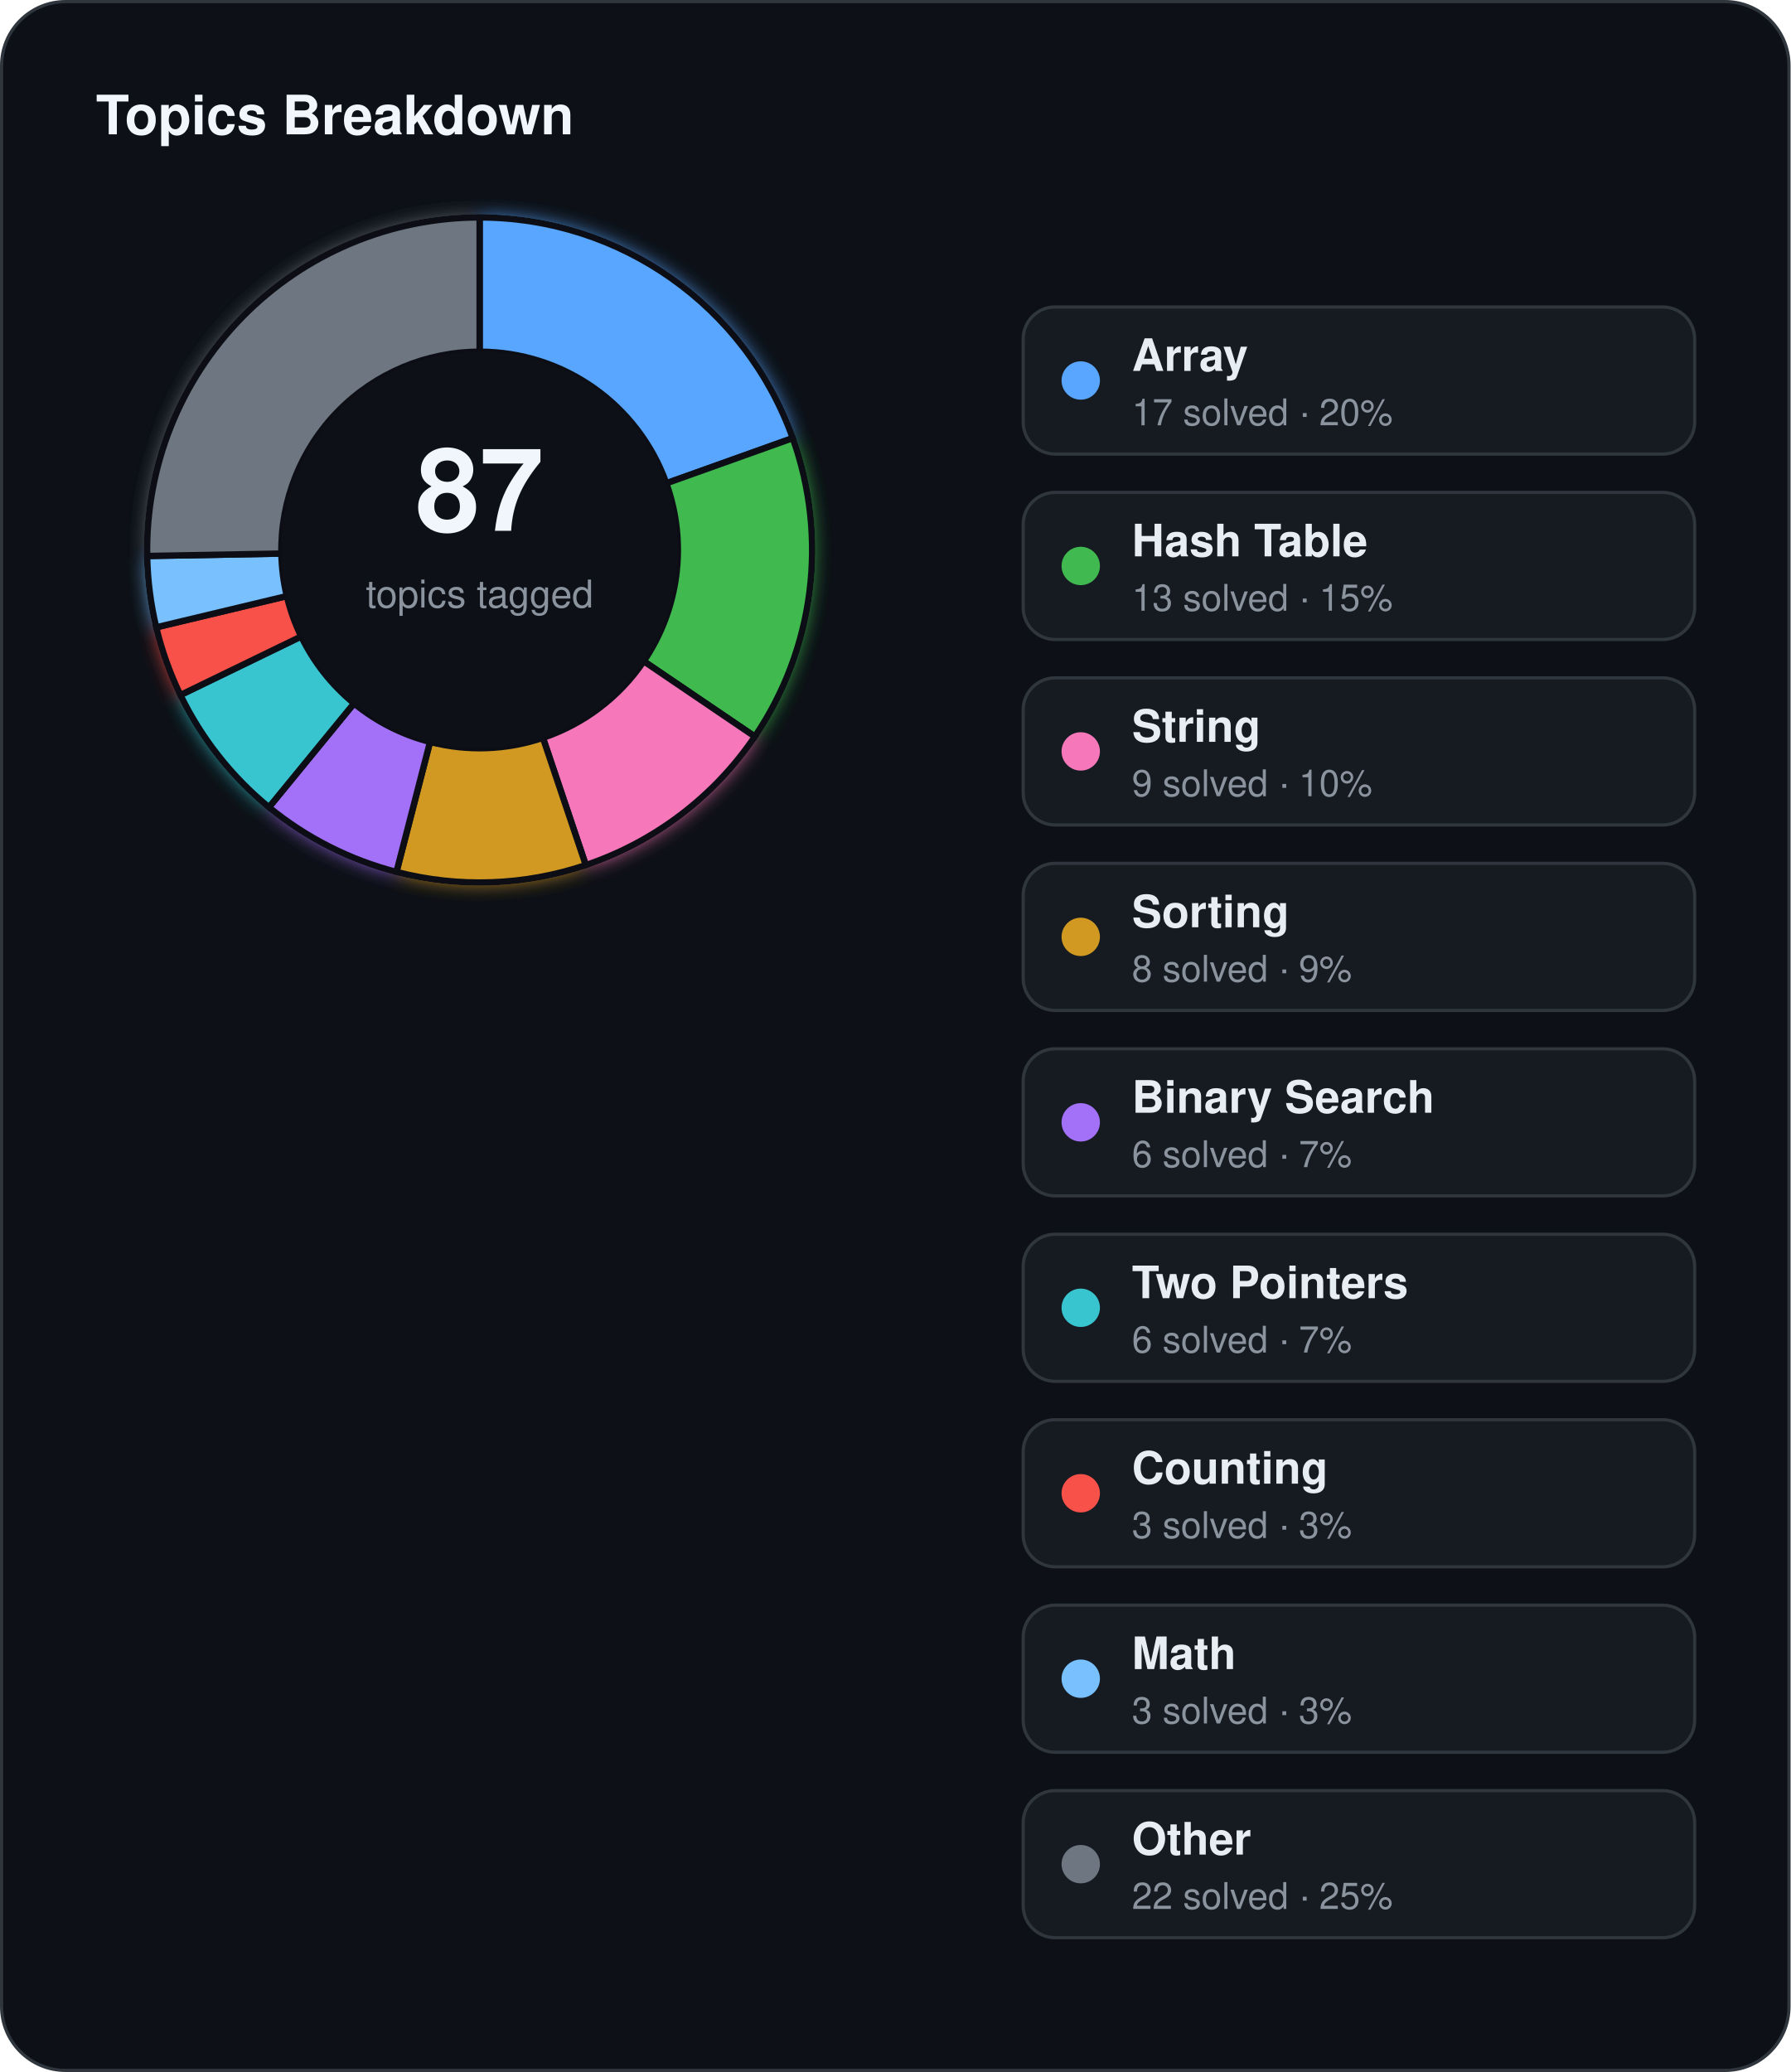
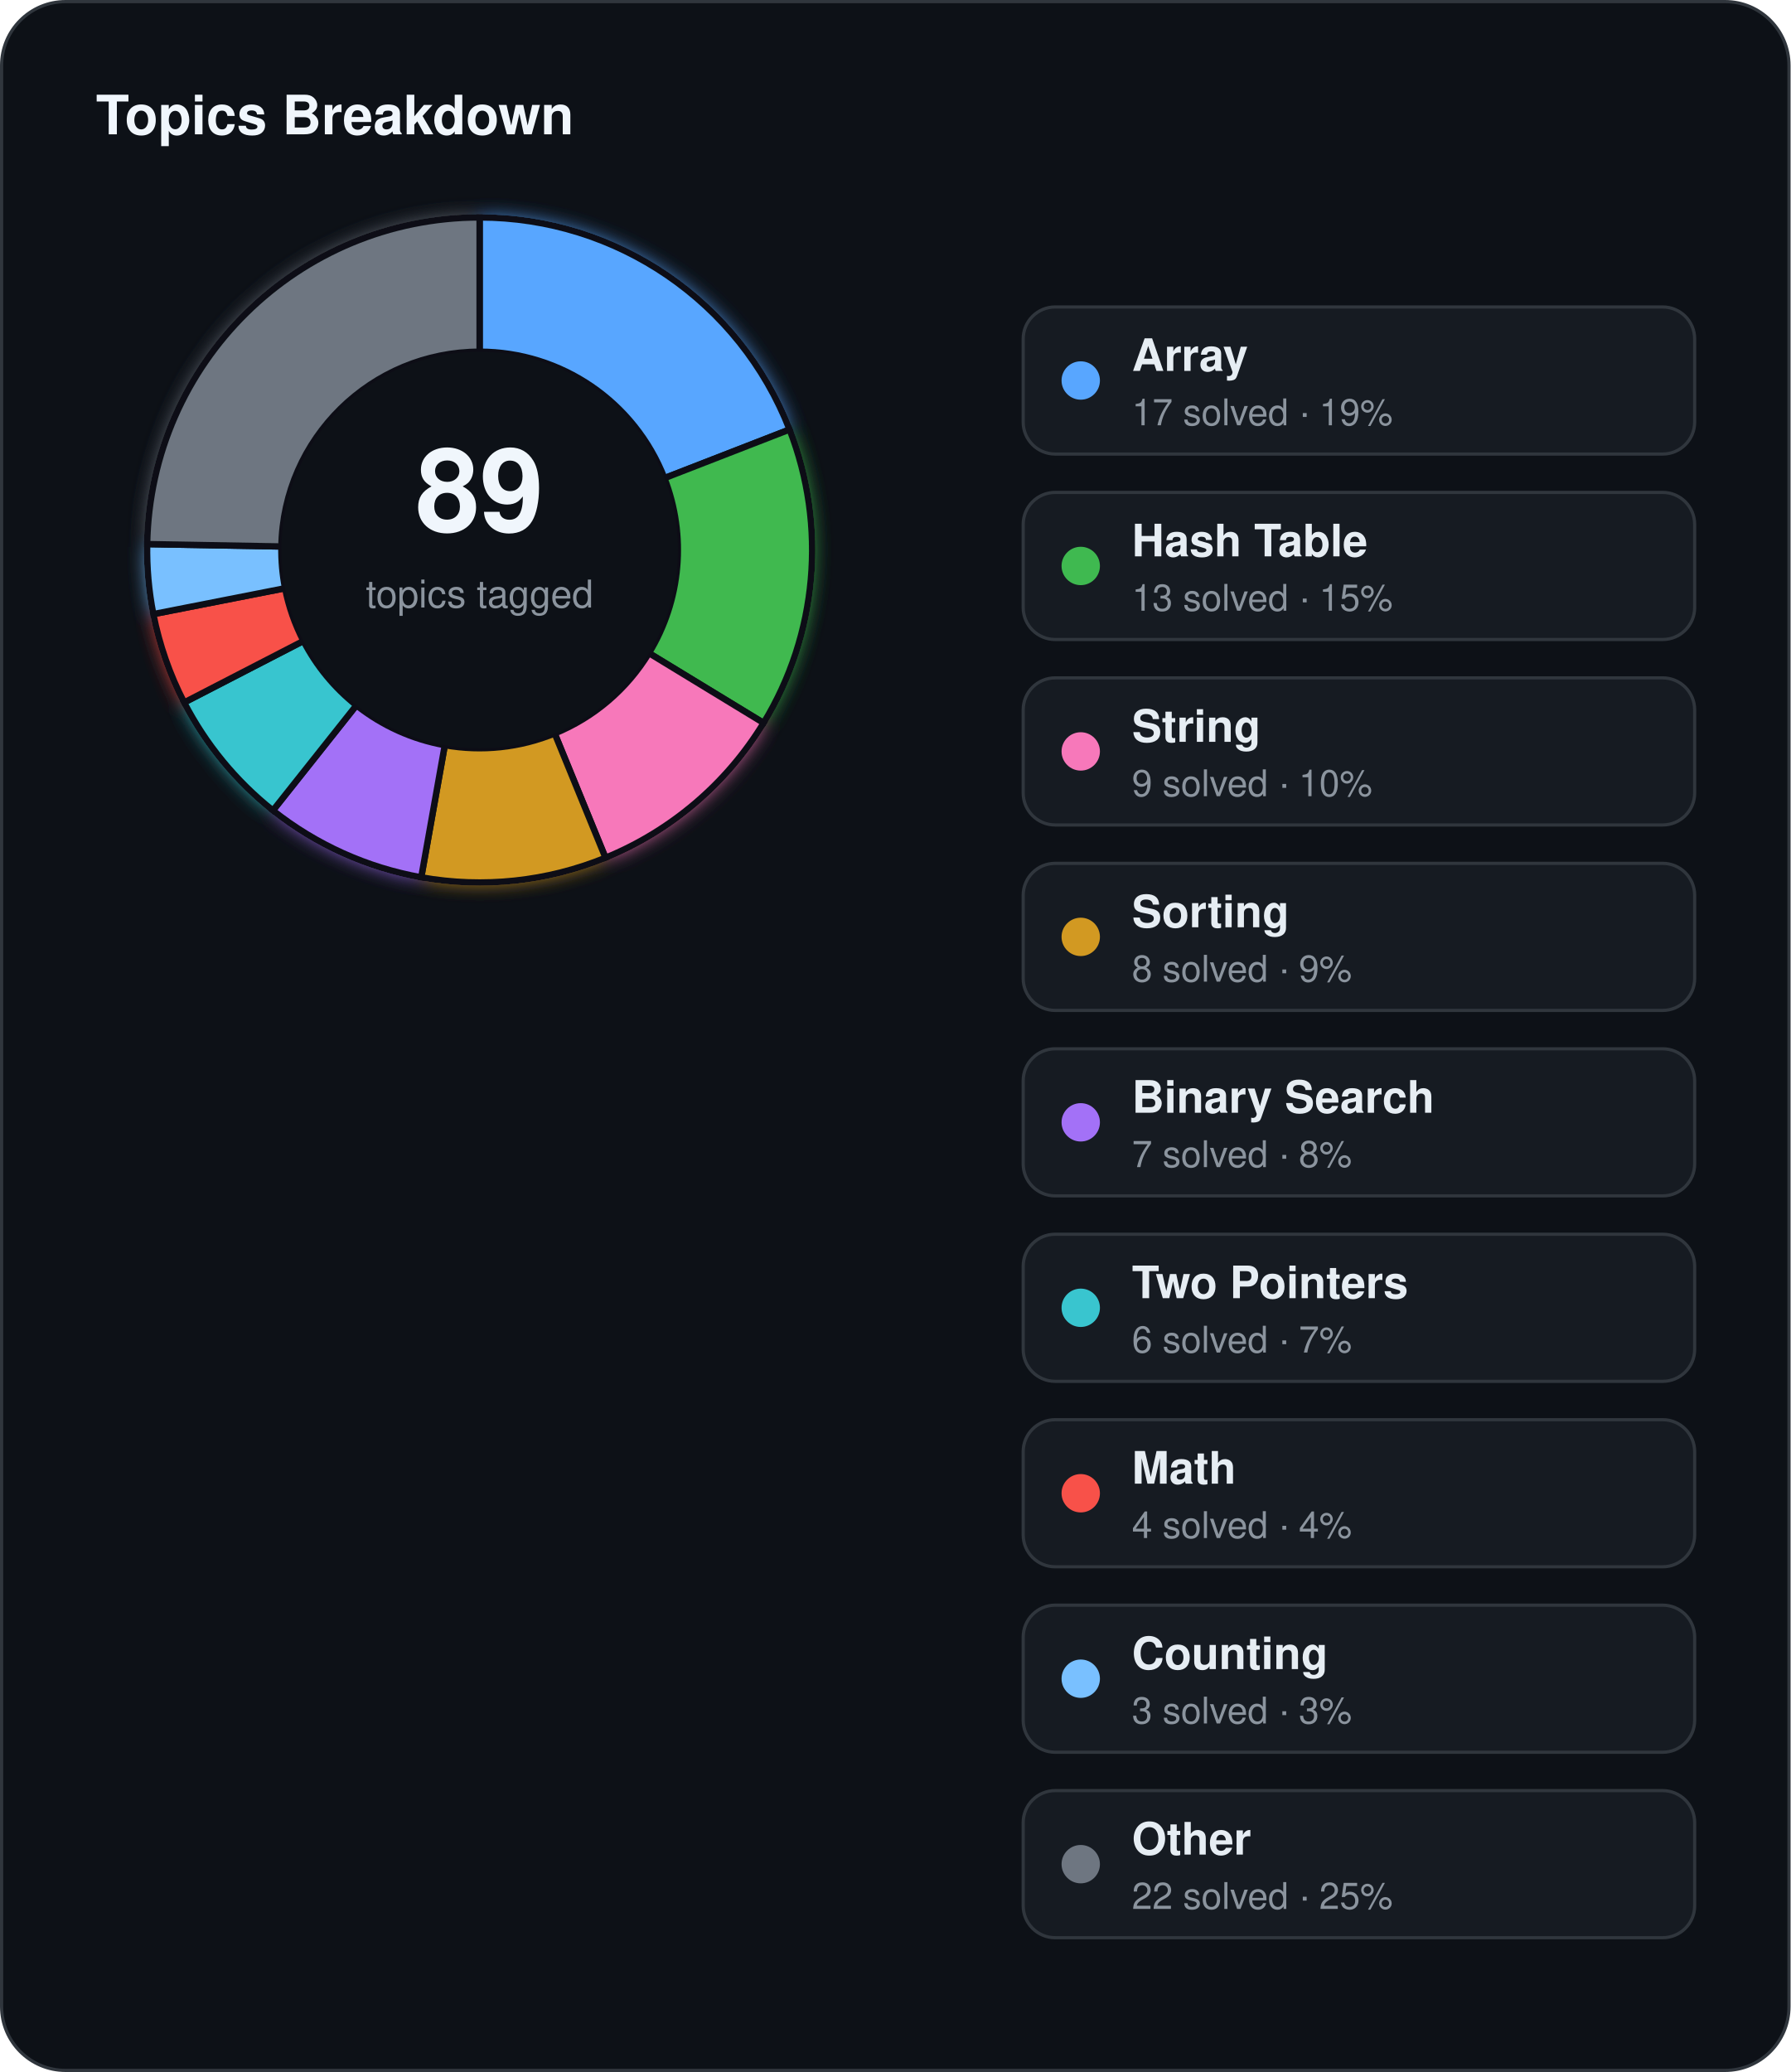
<svg xmlns="http://www.w3.org/2000/svg" width="560" height="648" viewBox="0 0 560 648">
  <defs>
    <filter id="topics-glow" x="-60%" y="-60%" width="220%" height="220%">
      <feGaussianBlur stdDeviation="3" result="blur" />
      <feMerge>
        <feMergeNode in="blur" />
        <feMergeNode in="SourceGraphic" />
      </feMerge>
    </filter>
  </defs>
  <rect x="0.5" y="0.5" width="559" height="647" rx="20" fill="#0d1117" stroke="#30363d" stroke-width="1" />
  <text x="30" y="42" fill="#f0f6fc" font-family="Segoe UI, Helvetica, Arial, sans-serif" font-size="17" font-weight="700">Topics Breakdown</text>
  <g filter="url(#topics-glow)">
-     <path d="M 150.00,68.00 A 104,104 0 0 1 247.94,137.02 L 208.39,151.15 A 62,62 0 0 0 150.00,110.00 Z" fill="#58a6ff" stroke="#0d1117" stroke-width="2" />
-     <path d="M 247.94,137.02 A 104,104 0 0 1 236.08,230.36 L 201.32,206.79 A 62,62 0 0 0 208.39,151.15 Z" fill="#3fb950" stroke="#0d1117" stroke-width="2" />
-     <path d="M 236.08,230.36 A 104,104 0 0 1 183.21,270.56 L 169.80,230.75 A 62,62 0 0 0 201.32,206.79 Z" fill="#f778ba" stroke="#0d1117" stroke-width="2" />
-     <path d="M 183.21,270.56 A 104,104 0 0 1 123.99,272.70 L 134.49,232.03 A 62,62 0 0 0 169.80,230.75 Z" fill="#d29922" stroke="#0d1117" stroke-width="2" />
-     <path d="M 123.99,272.70 A 104,104 0 0 1 84.11,252.47 L 110.72,219.97 A 62,62 0 0 0 134.49,232.03 Z" fill="#a371f7" stroke="#0d1117" stroke-width="2" />
-     <path d="M 84.11,252.47 A 104,104 0 0 1 56.42,217.37 L 94.21,199.04 A 62,62 0 0 0 110.72,219.97 Z" fill="#39c5cf" stroke="#0d1117" stroke-width="2" />
-     <path d="M 56.42,217.37 A 104,104 0 0 1 48.85,196.19 L 89.70,186.42 A 62,62 0 0 0 94.21,199.04 Z" fill="#f85149" stroke="#0d1117" stroke-width="2" />
-     <path d="M 48.85,196.19 A 104,104 0 0 1 46.02,173.88 L 88.01,173.12 A 62,62 0 0 0 89.70,186.42 Z" fill="#79c0ff" stroke="#0d1117" stroke-width="2" />
-     <path d="M 46.02,173.88 A 104,104 0 0 1 150.00,68.00 L 150.00,110.00 A 62,62 0 0 0 88.01,173.12 Z" fill="#6e7681" stroke="#0d1117" stroke-width="2" />
+     <path d="M 150.00,68.00 A 104,104 0 0 1 246.94,134.33 L 207.79,149.54 A 62,62 0 0 0 150.00,110.00 Z" fill="#58a6ff" stroke="#0d1117" stroke-width="2" />
+     <path d="M 246.94,134.33 A 104,104 0 0 1 238.82,226.10 L 202.95,204.25 A 62,62 0 0 0 207.79,149.54 Z" fill="#3fb950" stroke="#0d1117" stroke-width="2" />
+     <path d="M 238.82,226.10 A 104,104 0 0 1 189.37,268.26 L 173.47,229.38 A 62,62 0 0 0 202.95,204.25 Z" fill="#f778ba" stroke="#0d1117" stroke-width="2" />
+     <path d="M 189.37,268.26 A 104,104 0 0 1 131.74,274.38 L 139.11,233.04 A 62,62 0 0 0 173.47,229.38 Z" fill="#d29922" stroke="#0d1117" stroke-width="2" />
+     <path d="M 131.74,274.38 A 104,104 0 0 1 85.36,253.47 L 111.47,220.57 A 62,62 0 0 0 139.11,233.04 Z" fill="#a371f7" stroke="#0d1117" stroke-width="2" />
+     <path d="M 85.36,253.47 A 104,104 0 0 1 57.59,219.70 L 94.91,200.44 A 62,62 0 0 0 111.47,220.57 Z" fill="#39c5cf" stroke="#0d1117" stroke-width="2" />
+     <path d="M 57.59,219.70 A 104,104 0 0 1 47.95,192.06 L 89.16,183.96 A 62,62 0 0 0 94.91,200.44 Z" fill="#f85149" stroke="#0d1117" stroke-width="2" />
+     <path d="M 47.95,192.06 A 104,104 0 0 1 46.02,170.16 L 88.01,170.91 A 62,62 0 0 0 89.16,183.96 Z" fill="#79c0ff" stroke="#0d1117" stroke-width="2" />
+     <path d="M 46.02,170.16 A 104,104 0 0 1 150.00,68.00 L 150.00,110.00 A 62,62 0 0 0 88.01,170.91 Z" fill="#6e7681" stroke="#0d1117" stroke-width="2" />
  </g>
  <circle cx="150" cy="172" r="62" fill="#0d1117" />
-   <text x="150" y="166" text-anchor="middle" fill="#f0f6fc" font-family="Segoe UI, Helvetica, Arial, sans-serif" font-size="36" font-weight="700">87</text>
+   <text x="150" y="166" text-anchor="middle" fill="#f0f6fc" font-family="Segoe UI, Helvetica, Arial, sans-serif" font-size="36" font-weight="700">89</text>
  <text x="150" y="190" text-anchor="middle" fill="#8b949e" font-family="Segoe UI, Helvetica, Arial, sans-serif" font-size="12">topics tagged</text>
  <rect x="320" y="96" width="210" height="46" rx="10" fill="#161b22" stroke="#30363d" stroke-width="1" />
  <circle cx="338" cy="119" r="6" fill="#58a6ff" />
  <text x="354" y="116" fill="#e6edf3" font-family="Segoe UI, Helvetica, Arial, sans-serif" font-size="14" font-weight="600">Array</text>
-   <text x="354" y="133" fill="#8b949e" font-family="Segoe UI, Helvetica, Arial, sans-serif" font-size="11.5">17 solved · 20%</text>
+   <text x="354" y="133" fill="#8b949e" font-family="Segoe UI, Helvetica, Arial, sans-serif" font-size="11.5">17 solved · 19%</text>
  <rect x="320" y="154" width="210" height="46" rx="10" fill="#161b22" stroke="#30363d" stroke-width="1" />
  <circle cx="338" cy="177" r="6" fill="#3fb950" />
  <text x="354" y="174" fill="#e6edf3" font-family="Segoe UI, Helvetica, Arial, sans-serif" font-size="14" font-weight="600">Hash Table</text>
  <text x="354" y="191" fill="#8b949e" font-family="Segoe UI, Helvetica, Arial, sans-serif" font-size="11.5">13 solved · 15%</text>
  <rect x="320" y="212" width="210" height="46" rx="10" fill="#161b22" stroke="#30363d" stroke-width="1" />
  <circle cx="338" cy="235" r="6" fill="#f778ba" />
  <text x="354" y="232" fill="#e6edf3" font-family="Segoe UI, Helvetica, Arial, sans-serif" font-size="14" font-weight="600">String</text>
  <text x="354" y="249" fill="#8b949e" font-family="Segoe UI, Helvetica, Arial, sans-serif" font-size="11.5">9 solved · 10%</text>
  <rect x="320" y="270" width="210" height="46" rx="10" fill="#161b22" stroke="#30363d" stroke-width="1" />
  <circle cx="338" cy="293" r="6" fill="#d29922" />
  <text x="354" y="290" fill="#e6edf3" font-family="Segoe UI, Helvetica, Arial, sans-serif" font-size="14" font-weight="600">Sorting</text>
  <text x="354" y="307" fill="#8b949e" font-family="Segoe UI, Helvetica, Arial, sans-serif" font-size="11.5">8 solved · 9%</text>
  <rect x="320" y="328" width="210" height="46" rx="10" fill="#161b22" stroke="#30363d" stroke-width="1" />
  <circle cx="338" cy="351" r="6" fill="#a371f7" />
  <text x="354" y="348" fill="#e6edf3" font-family="Segoe UI, Helvetica, Arial, sans-serif" font-size="14" font-weight="600">Binary Search</text>
-   <text x="354" y="365" fill="#8b949e" font-family="Segoe UI, Helvetica, Arial, sans-serif" font-size="11.5">6 solved · 7%</text>
+   <text x="354" y="365" fill="#8b949e" font-family="Segoe UI, Helvetica, Arial, sans-serif" font-size="11.5">7 solved · 8%</text>
  <rect x="320" y="386" width="210" height="46" rx="10" fill="#161b22" stroke="#30363d" stroke-width="1" />
  <circle cx="338" cy="409" r="6" fill="#39c5cf" />
  <text x="354" y="406" fill="#e6edf3" font-family="Segoe UI, Helvetica, Arial, sans-serif" font-size="14" font-weight="600">Two Pointers</text>
  <text x="354" y="423" fill="#8b949e" font-family="Segoe UI, Helvetica, Arial, sans-serif" font-size="11.5">6 solved · 7%</text>
  <rect x="320" y="444" width="210" height="46" rx="10" fill="#161b22" stroke="#30363d" stroke-width="1" />
  <circle cx="338" cy="467" r="6" fill="#f85149" />
-   <text x="354" y="464" fill="#e6edf3" font-family="Segoe UI, Helvetica, Arial, sans-serif" font-size="14" font-weight="600">Counting</text>
-   <text x="354" y="481" fill="#8b949e" font-family="Segoe UI, Helvetica, Arial, sans-serif" font-size="11.5">3 solved · 3%</text>
+   <text x="354" y="464" fill="#e6edf3" font-family="Segoe UI, Helvetica, Arial, sans-serif" font-size="14" font-weight="600">Math</text>
+   <text x="354" y="481" fill="#8b949e" font-family="Segoe UI, Helvetica, Arial, sans-serif" font-size="11.5">4 solved · 4%</text>
  <rect x="320" y="502" width="210" height="46" rx="10" fill="#161b22" stroke="#30363d" stroke-width="1" />
  <circle cx="338" cy="525" r="6" fill="#79c0ff" />
-   <text x="354" y="522" fill="#e6edf3" font-family="Segoe UI, Helvetica, Arial, sans-serif" font-size="14" font-weight="600">Math</text>
+   <text x="354" y="522" fill="#e6edf3" font-family="Segoe UI, Helvetica, Arial, sans-serif" font-size="14" font-weight="600">Counting</text>
  <text x="354" y="539" fill="#8b949e" font-family="Segoe UI, Helvetica, Arial, sans-serif" font-size="11.5">3 solved · 3%</text>
  <rect x="320" y="560" width="210" height="46" rx="10" fill="#161b22" stroke="#30363d" stroke-width="1" />
  <circle cx="338" cy="583" r="6" fill="#6e7681" />
  <text x="354" y="580" fill="#e6edf3" font-family="Segoe UI, Helvetica, Arial, sans-serif" font-size="14" font-weight="600">Other</text>
  <text x="354" y="597" fill="#8b949e" font-family="Segoe UI, Helvetica, Arial, sans-serif" font-size="11.5">22 solved · 25%</text>
</svg>
